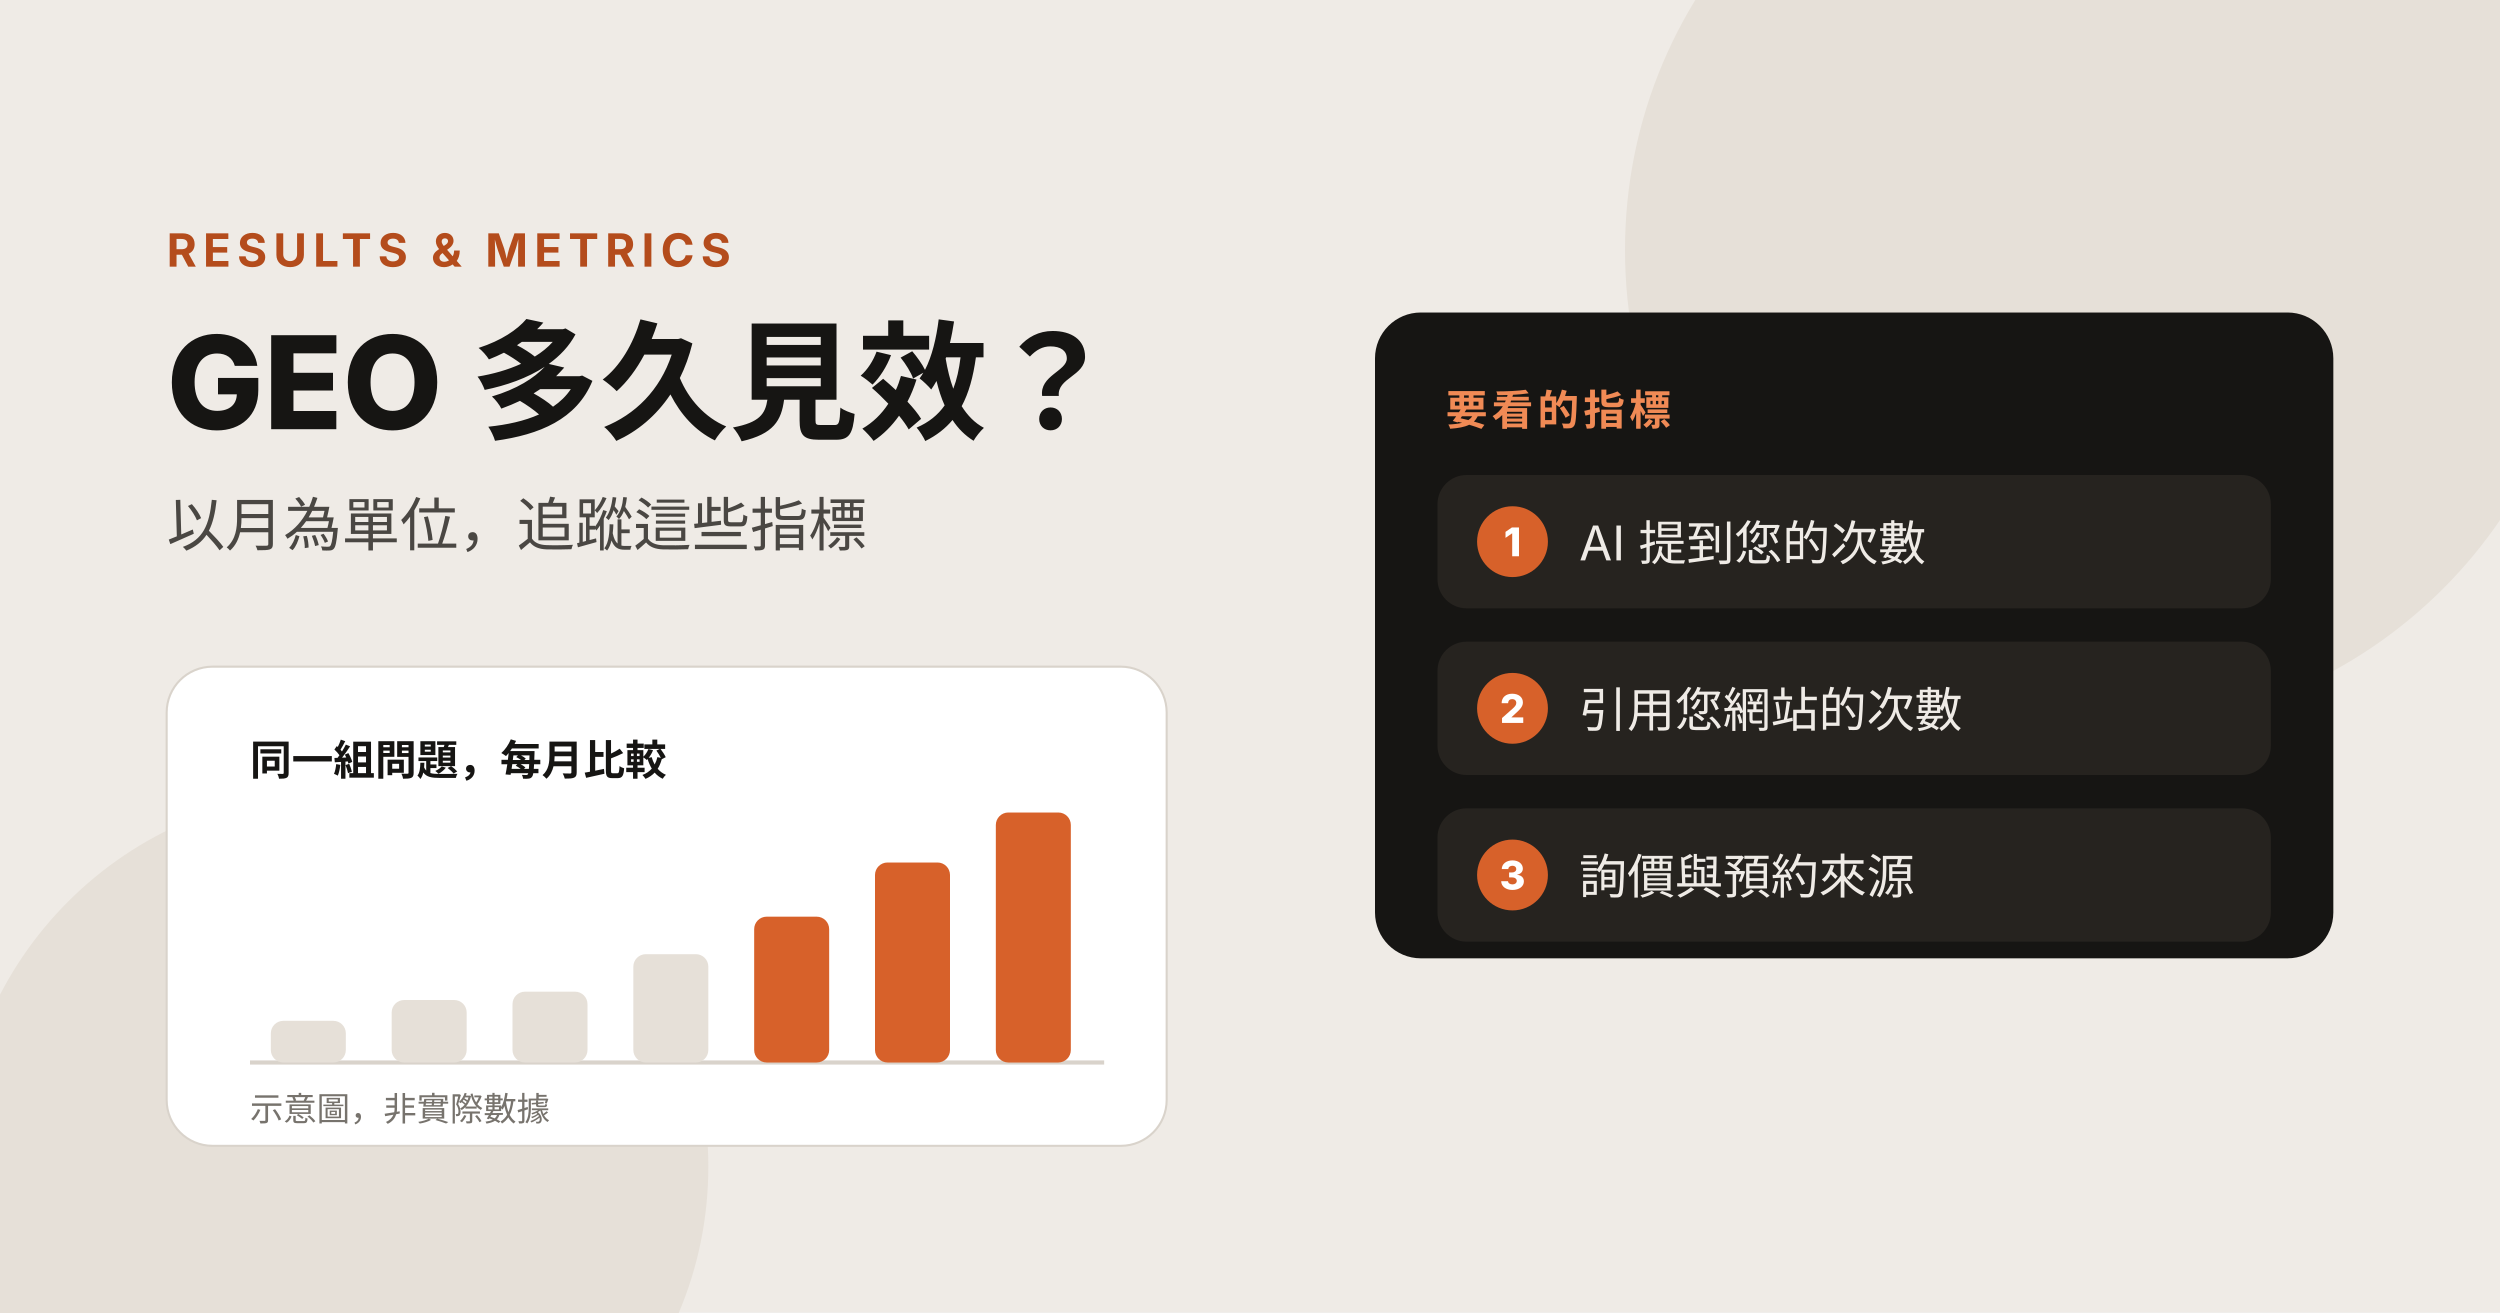
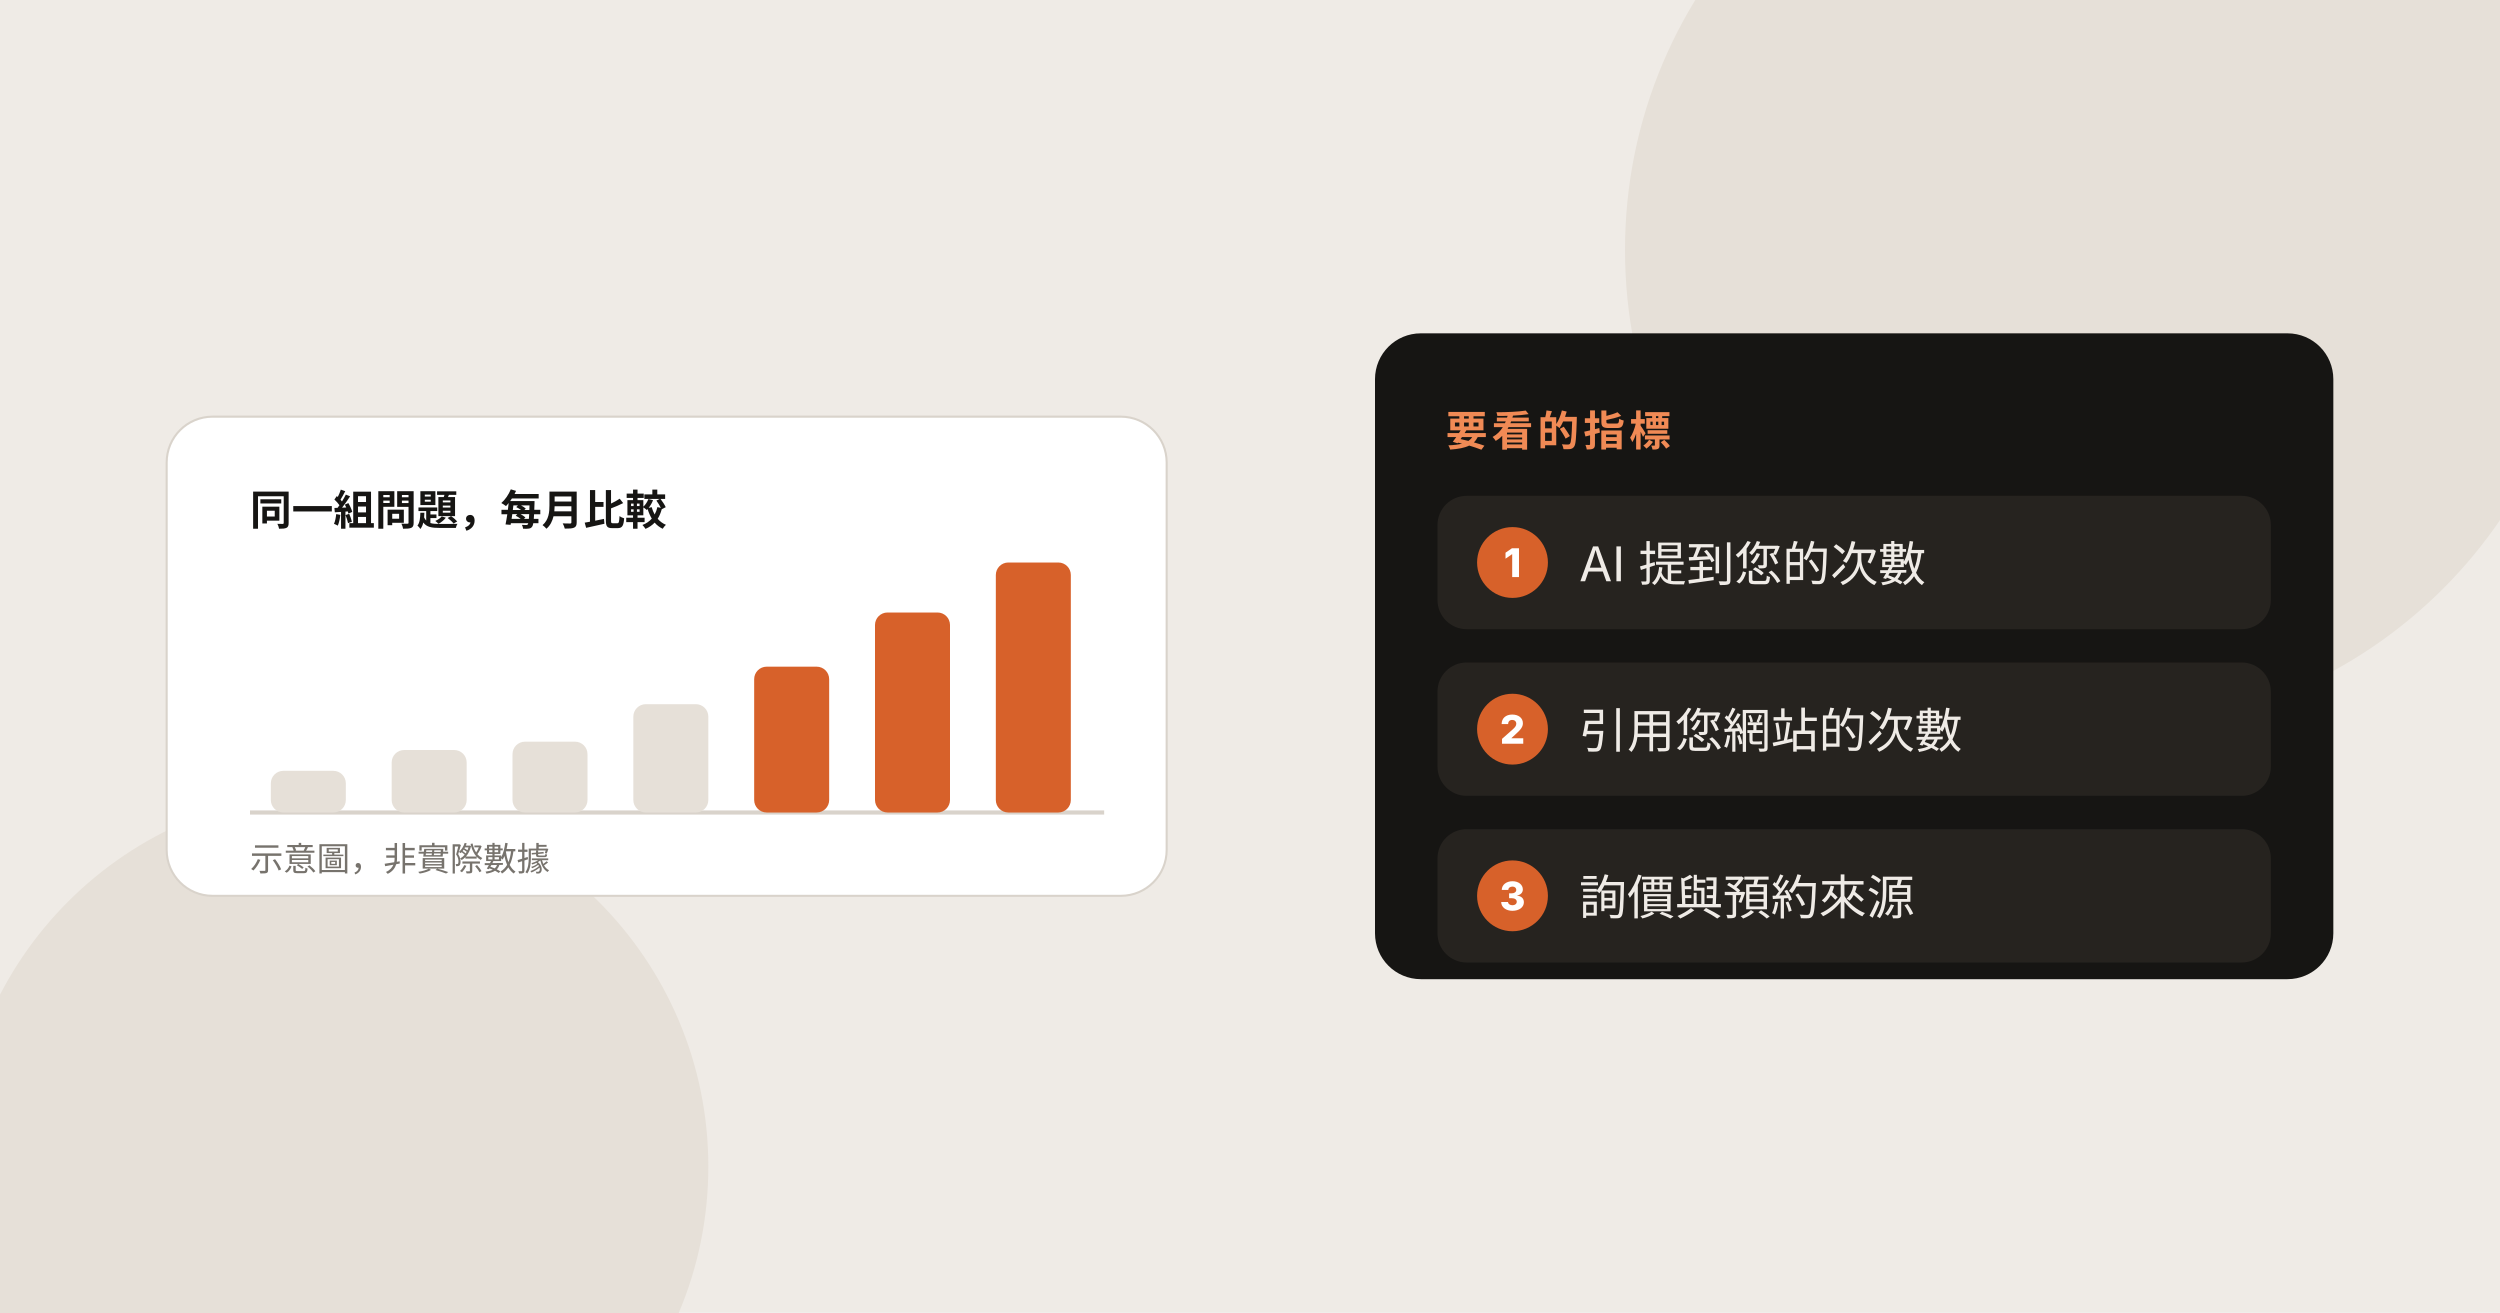
<svg xmlns="http://www.w3.org/2000/svg" viewBox="0 0 1200 630" font-family="Inter, 'PingFang TC', 'Noto Sans TC', sans-serif">
  <rect width="1200" height="630" fill="#efebe6" />
  <circle cx="1010" cy="120" r="230" fill="#e6e0d8" />
  <circle cx="160" cy="560" r="180" fill="#e6e0d8" />
-   <text x="80" y="128" font-size="22" font-weight="700" fill="#b44c1c" letter-spacing="3">RESULTS &amp; METRICS</text>
-   <text x="80" y="206" font-size="62" font-weight="800" fill="#161513">GEO 多久見效？</text>
-   <text x="80" y="262" font-size="28" fill="#4a4743">以月為單位，追蹤這些指標</text>
-   <g transform="translate(80 320)">
+   <g transform="translate(80 200)">
    <rect width="480" height="230" rx="22" fill="#fff" stroke="#d9d3cb" />
    <line x1="40" y1="190" x2="450" y2="190" stroke="#d9d3cb" stroke-width="2" />
    <rect x="50" y="170" width="36" height="20" rx="6" fill="#e6e0d8" />
    <rect x="108" y="160" width="36" height="30" rx="6" fill="#e6e0d8" />
    <rect x="166" y="156" width="36" height="34" rx="6" fill="#e6e0d8" />
    <rect x="224" y="138" width="36" height="52" rx="6" fill="#e6e0d8" />
    <rect x="282" y="120" width="36" height="70" rx="6" fill="#d7612a" />
    <rect x="340" y="94" width="36" height="96" rx="6" fill="#d7612a" />
    <rect x="398" y="70" width="36" height="120" rx="6" fill="#d7612a" />
    <text x="40" y="52" font-size="20" font-weight="700" fill="#161513">同一組問題，每月比較</text>
    <text x="40" y="218" font-size="16" fill="#77736d">示意圖，非實際數據</text>
  </g>
-   <g transform="translate(660 150)">
+   <g transform="translate(660 160)">
    <rect width="460" height="310" rx="22" fill="#161513" />
    <text x="34" y="54" font-size="20" font-weight="700" fill="#f08a55" letter-spacing="2">要看的指標</text>
    <rect x="30" y="78" width="400" height="64" rx="14" fill="#26231f" />
    <circle cx="66" cy="110" r="17" fill="#d7612a" />
    <text x="66" y="117" font-size="19" font-weight="800" fill="#fff" text-anchor="middle">1</text>
    <text x="98" y="119" font-size="23" fill="#efebe6">AI 提到您的次數</text>
    <rect x="30" y="158" width="400" height="64" rx="14" fill="#26231f" />
    <circle cx="66" cy="190" r="17" fill="#d7612a" />
    <text x="66" y="197" font-size="19" font-weight="800" fill="#fff" text-anchor="middle">2</text>
    <text x="98" y="199" font-size="23" fill="#efebe6">引用您網站的次數</text>
    <rect x="30" y="238" width="400" height="64" rx="14" fill="#26231f" />
    <circle cx="66" cy="270" r="17" fill="#d7612a" />
    <text x="66" y="277" font-size="19" font-weight="800" fill="#fff" text-anchor="middle">3</text>
    <text x="98" y="279" font-size="23" fill="#efebe6">詢價與預約來源</text>
  </g>
</svg>
